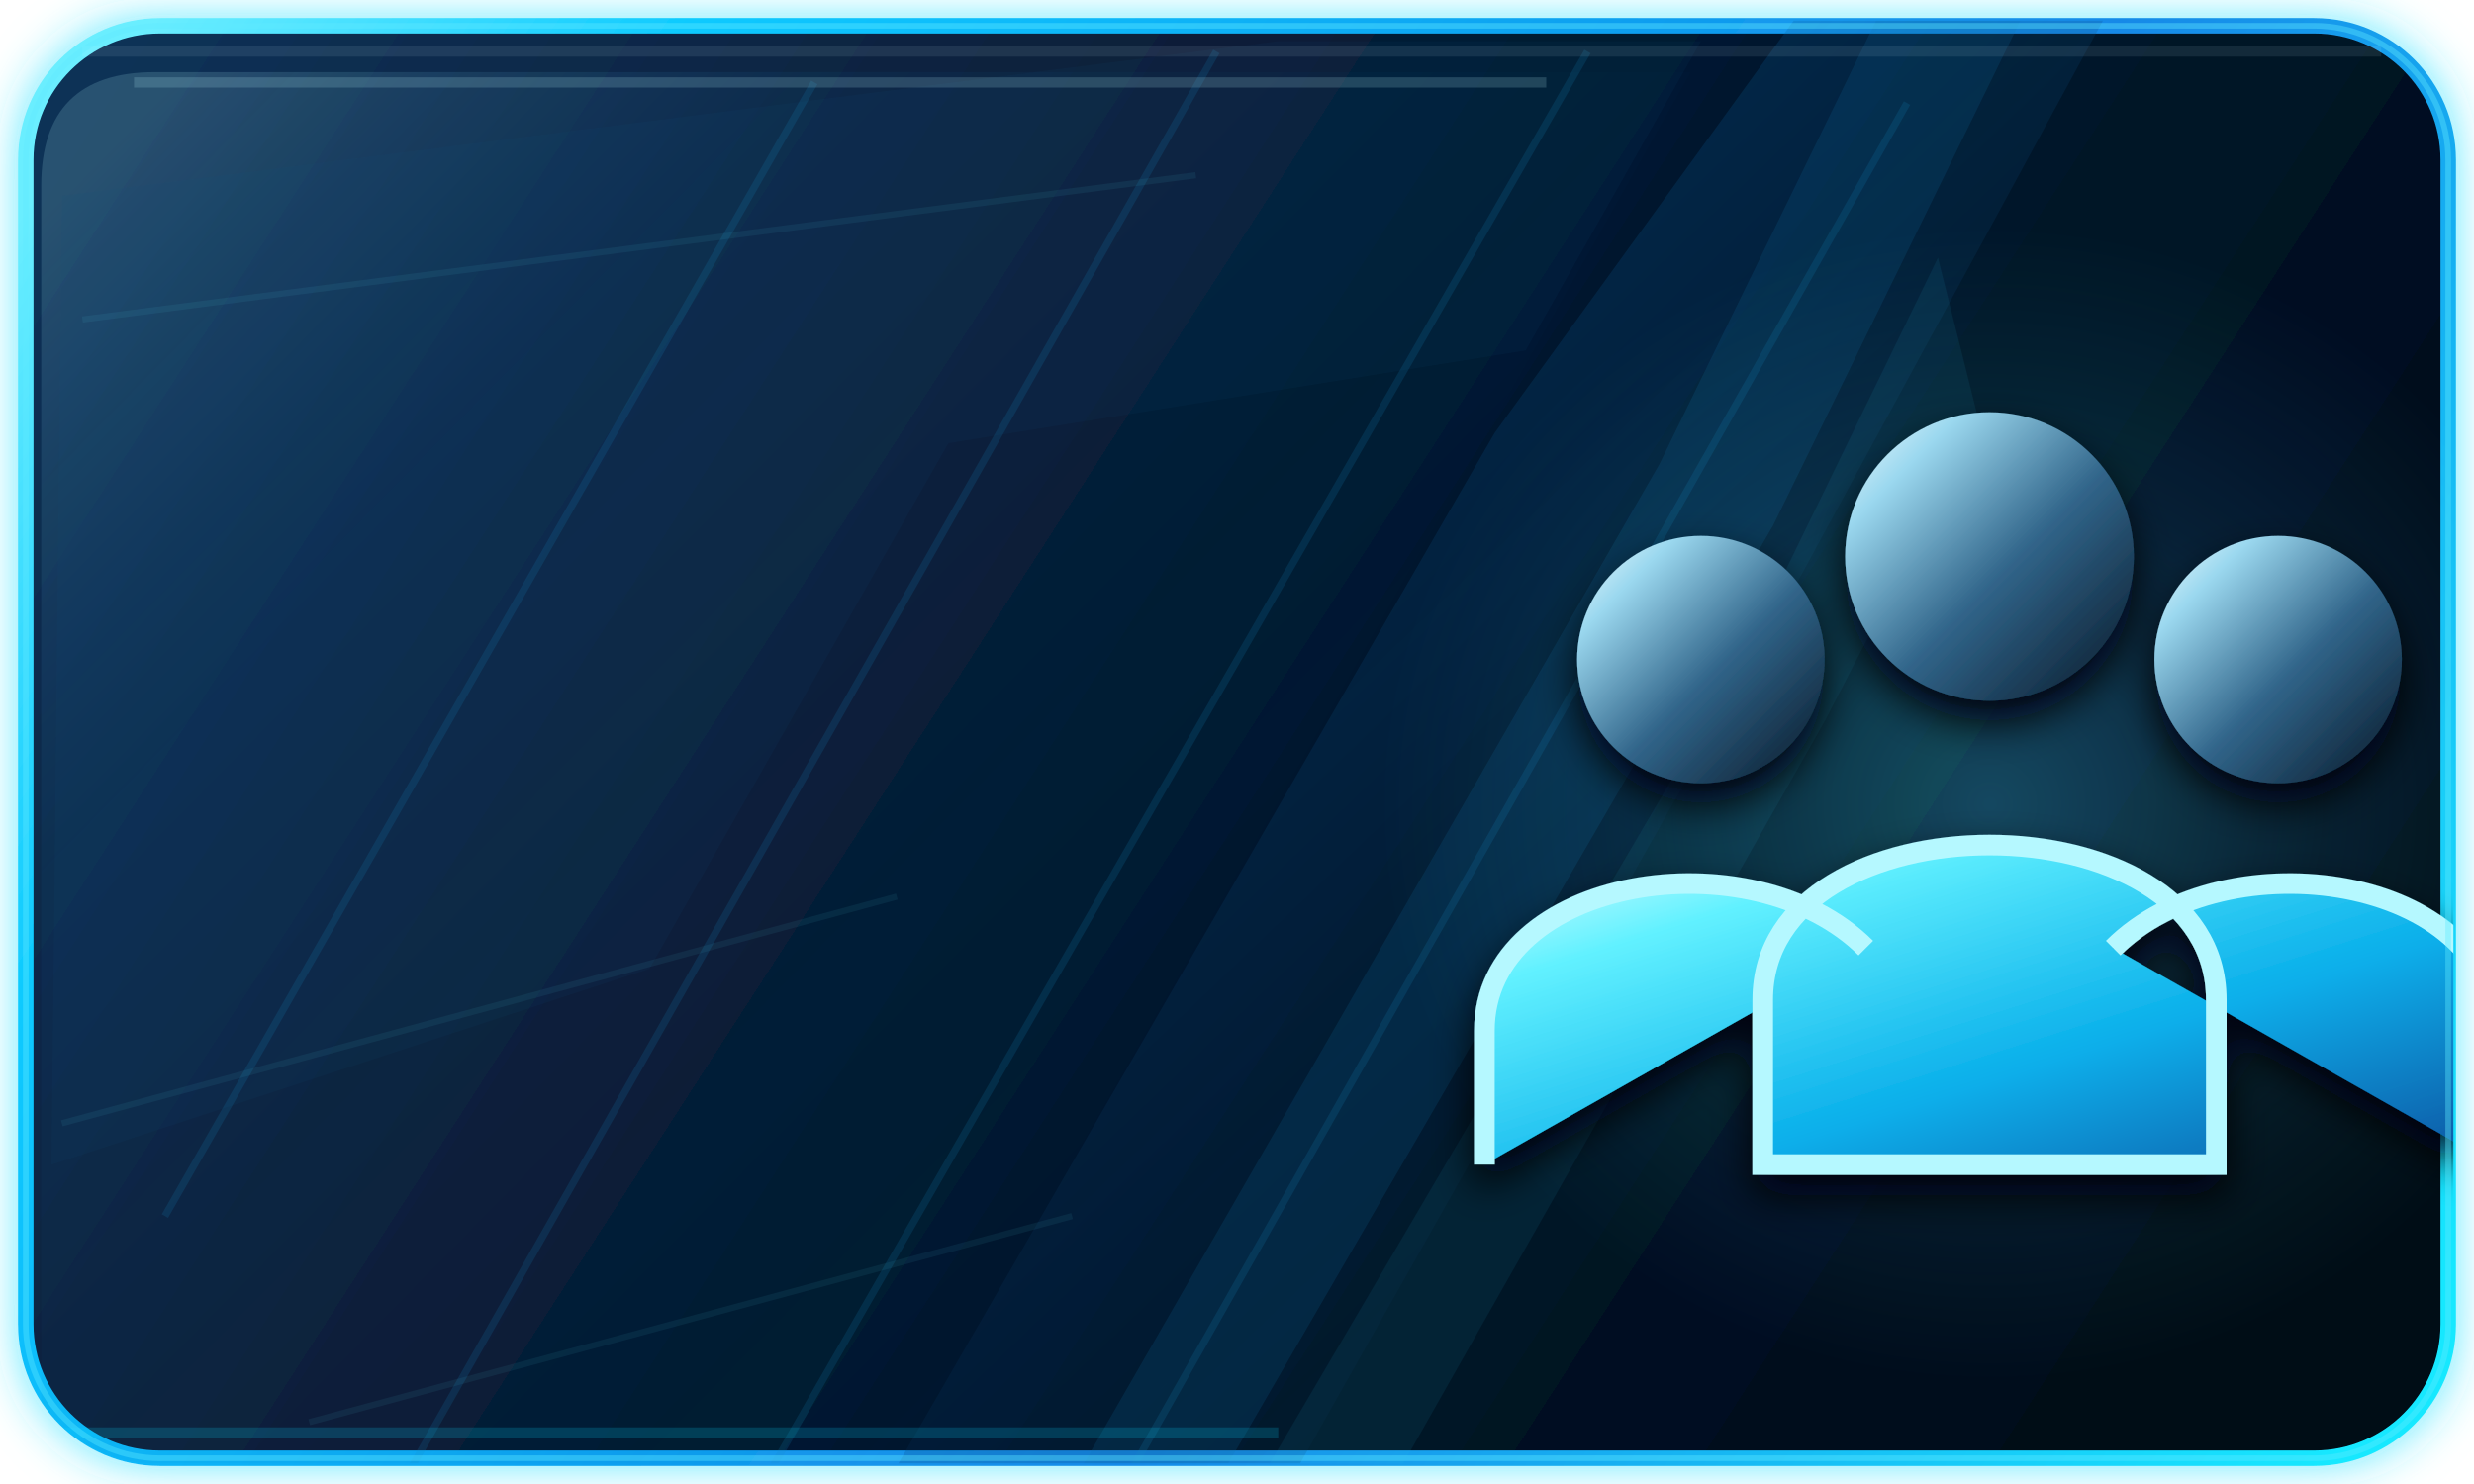
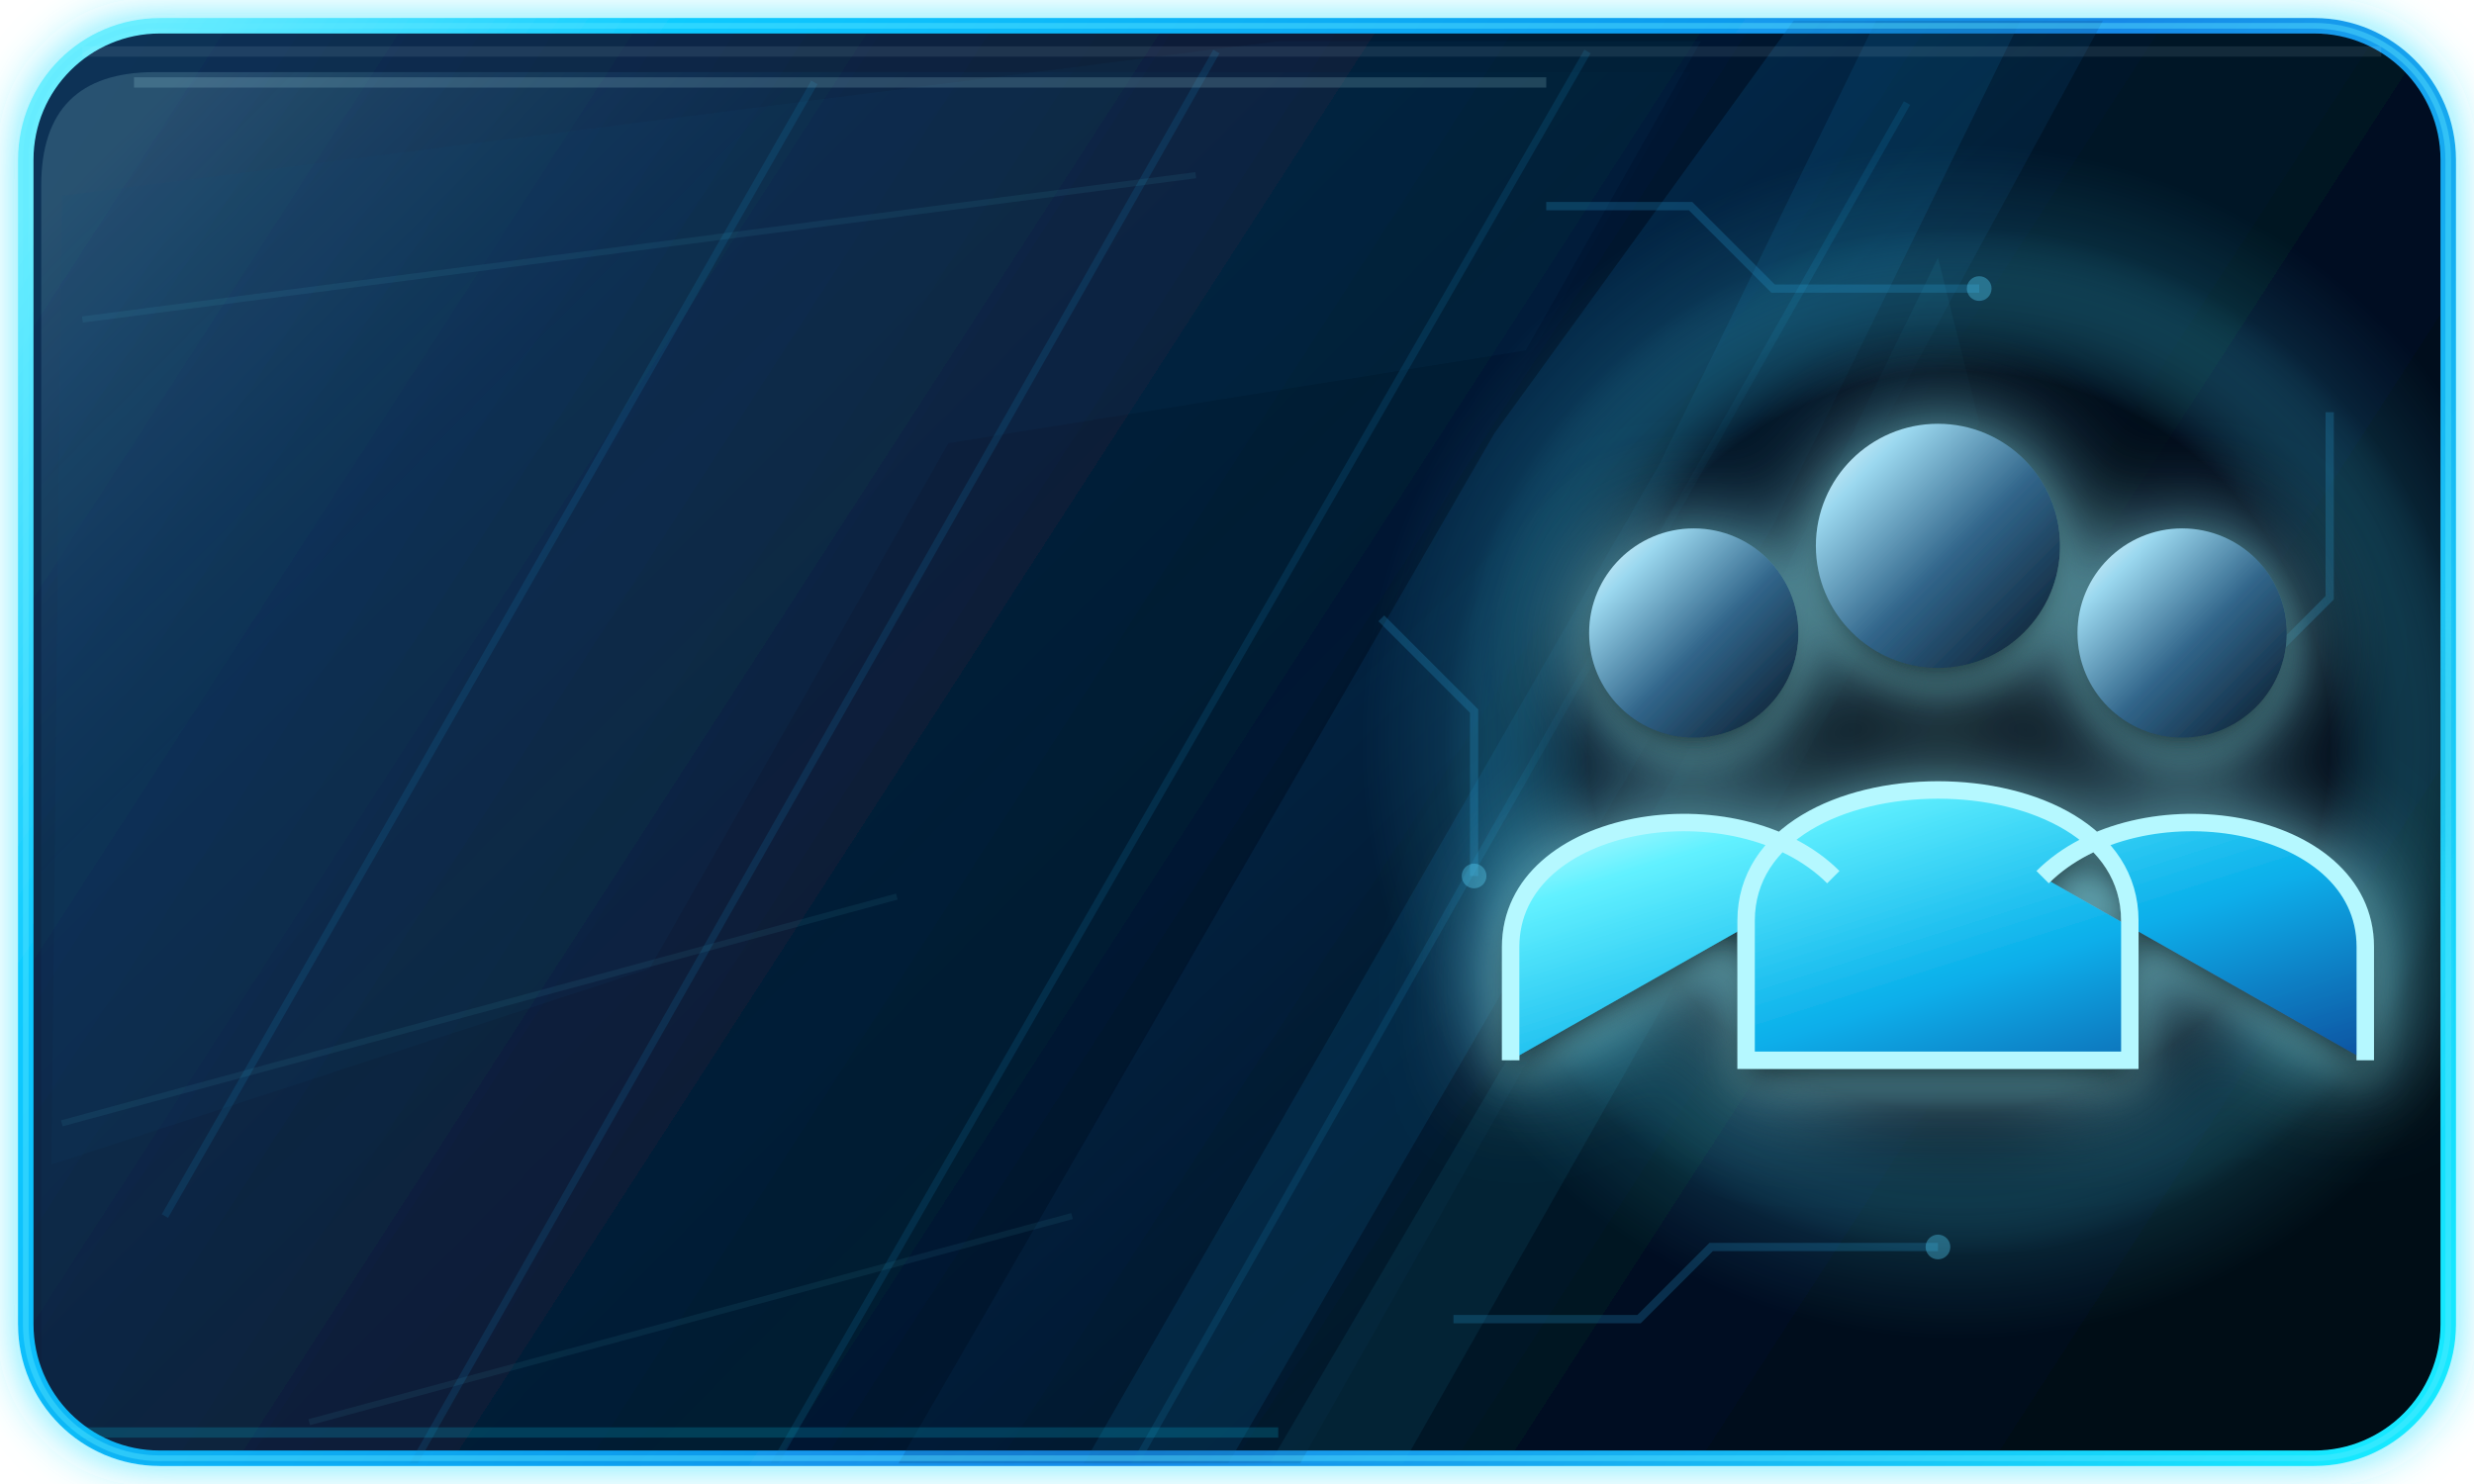
<svg xmlns="http://www.w3.org/2000/svg" viewBox="0 0 240 144" role="img" aria-label="Static Player Order tile artwork">
  <defs>
    <linearGradient id="surface" x1="12" y1="5" x2="224" y2="142" gradientUnits="userSpaceOnUse">
      <stop stop-color="#0b3156" />
      <stop offset=".34" stop-color="#071f39" />
      <stop offset=".7" stop-color="#041326" />
      <stop offset="1" stop-color="#010813" />
    </linearGradient>
    <linearGradient id="rim" x1="16" y1="0" x2="225" y2="144" gradientUnits="userSpaceOnUse">
      <stop stop-color="#6beeff" />
      <stop offset=".18" stop-color="#08c8ff" />
      <stop offset=".62" stop-color="#1589e8" />
      <stop offset="1" stop-color="#18e8ff" />
    </linearGradient>
    <linearGradient id="glass" x1="18" y1="7" x2="132" y2="119" gradientUnits="userSpaceOnUse">
      <stop stop-color="#b7f8ff" stop-opacity=".16" />
      <stop offset=".28" stop-color="#0f89cf" stop-opacity=".06" />
      <stop offset="1" stop-color="#020b19" stop-opacity="0" />
    </linearGradient>
    <linearGradient id="panel" x1="113" y1="15" x2="229" y2="136" gradientUnits="userSpaceOnUse">
      <stop stop-color="#0b80c6" stop-opacity=".26" />
      <stop offset=".44" stop-color="#08345e" stop-opacity=".18" />
      <stop offset="1" stop-color="#03101f" stop-opacity=".02" />
    </linearGradient>
    <linearGradient id="accent" x1="0" y1="0" x2="1" y2="1">
      <stop stop-color="#e9feff" />
      <stop offset=".22" stop-color="#62f1ff" />
      <stop offset=".62" stop-color="#08aeea" />
      <stop offset="1" stop-color="#07519f" />
    </linearGradient>
    <linearGradient id="metal" x1="0" y1="0" x2="1" y2="1">
      <stop stop-color="#f5fdff" />
      <stop offset=".2" stop-color="#9bd8ef" />
      <stop offset=".55" stop-color="#31658a" />
      <stop offset="1" stop-color="#071627" />
    </linearGradient>
    <linearGradient id="green" x1="0" y1="0" x2="1" y2="1">
      <stop stop-color="#caffee" />
      <stop offset=".28" stop-color="#39f5b0" />
      <stop offset="1" stop-color="#00765c" />
    </linearGradient>
    <linearGradient id="danger" x1="0" y1="0" x2="1" y2="1">
      <stop stop-color="#fff4ed" />
      <stop offset=".22" stop-color="#ff725f" />
      <stop offset=".72" stop-color="#e31c35" />
      <stop offset="1" stop-color="#6e0718" />
    </linearGradient>
    <linearGradient id="gold" x1="0" y1="0" x2="1" y2="1">
      <stop stop-color="#fffbd1" />
      <stop offset=".3" stop-color="#ffe52e" />
      <stop offset="1" stop-color="#e87b00" />
    </linearGradient>
    <radialGradient id="orb">
      <stop stop-color="#49dfff" stop-opacity=".28" />
      <stop offset=".55" stop-color="#49dfff" stop-opacity=".09" />
      <stop offset="1" stop-color="#49dfff" stop-opacity="0" />
    </radialGradient>
    <filter id="outerGlow" x="-30%" y="-50%" width="160%" height="200%">
      <feGaussianBlur stdDeviation="2.3" result="b" />
      <feColorMatrix in="b" values="0 0 0 0 .02 0 0 0 0 .75 0 0 0 0 1 0 0 0 .72 0" result="c" />
      <feMerge>
        <feMergeNode in="c" />
        <feMergeNode in="SourceGraphic" />
      </feMerge>
    </filter>
    <filter id="glow" x="-80%" y="-80%" width="260%" height="260%">
      <feGaussianBlur stdDeviation="3" result="b" />
      <feMerge>
        <feMergeNode in="b" />
        <feMergeNode in="SourceGraphic" />
      </feMerge>
    </filter>
    <filter id="shadow" x="-80%" y="-80%" width="260%" height="260%">
      <feDropShadow dx="0" dy="2" stdDeviation="2" flood-color="#000711" flood-opacity=".95" />
    </filter>
+     <radialGradient id="halo" cx="190" cy="72" r="58" gradientUnits="userSpaceOnUse">
+       <stop stop-color="#01050d" stop-opacity=".92" />
+       <stop offset=".62" stop-color="#020a17" stop-opacity=".7" />
+       <stop offset=".86" stop-color="#49dfff" stop-opacity=".1" />
+       <stop offset="1" stop-color="#49dfff" stop-opacity="0" />
+     </radialGradient>
+     <filter id="bloom" x="-40%" y="-40%" width="180%" height="180%">
+       <feGaussianBlur in="SourceAlpha" stdDeviation="4.5" result="b" />
+       <feColorMatrix in="b" values="0 0 0 0 0.286 0 0 0 0 0.875 0 0 0 0 1.000 0 0 0 .75 0" result="c" />
+       <feMerge>
+         <feMergeNode in="c" />
+         <feMergeNode in="SourceGraphic" />
+       </feMerge>
+     </filter>
    <clipPath id="clip">
      <rect x="2" y="2" width="236" height="140" rx="13" />
    </clipPath>
  </defs>
  <g filter="url(#outerGlow)">
    <rect x="2.5" y="2.5" width="235" height="139" rx="13" fill="url(#surface)" stroke="url(#rim)" stroke-width="1.5" />
  </g>
  <g clip-path="url(#clip)">
    <path d="M10 7H164L129 69 86 144H4V18Q4 7 15 7Z" fill="url(#glass)" />
    <path d="M6 19 124 4h41l-17 30L92 43 63 94 5 113Z" fill="#0b4f7d" opacity=".09" />
    <path d="M86 144 145 42 174 2h30l-31 57-48 85Z" fill="url(#panel)" />
    <path d="m104 144 57-99 21-43h14l-24 49-54 93Z" fill="#0e75ad" opacity=".16" />
    <path d="m122 144 47-80 19-39 4 16-15 29-42 74Z" fill="#21b9e7" opacity=".08" />
    <path d="M16 118 79 8M39 144 118 5M74 144l80-139M109 144 185 10" fill="none" stroke="#178ec2" stroke-opacity=".16" stroke-width=".7" />
    <path d="M8 31 116 17M6 109l81-22M30 138l74-20" fill="none" stroke="#5ae9ff" stroke-opacity=".07" stroke-width=".6" />
    <path d="M13 8h137" stroke="#c1fbff" stroke-opacity=".17" />
-     <ellipse cx="193" cy="78" rx="59" ry="56" fill="url(#orb)" />
-     <g filter="url(#shadow)">
-       <g transform="translate(141 30)">
-         <circle cx="52" cy="24" r="14" fill="url(#metal)" />
-         <circle cx="24" cy="34" r="12" fill="url(#metal)" />
-         <circle cx="80" cy="34" r="12" fill="url(#metal)" />
-         <path d="M30 83V67c0-20 44-20 44 0v16ZM3 83V70c0-15 26-19 37-8M101 83V70c0-15-26-19-37-8" fill="url(#accent)" stroke="#b5f8ff" stroke-width="2" />
+     <circle cx="190" cy="72" r="58" fill="url(#halo)" />
+     <path d="M150 20h14l8 8h20M141 128h18l7-7h22M226 40v18l-6 6M134 60l9 9v16" fill="none" stroke="#2aa9e6" stroke-opacity=".22" stroke-width=".8" />
+     <g fill="#57d8ff" fill-opacity=".35">
+       <circle cx="192" cy="28" r="1.2" />
+       <circle cx="188" cy="121" r="1.2" />
+       <circle cx="220" cy="64" r="1.2" />
+       <circle cx="143" cy="85" r="1.2" />
+     </g>
+     <g filter="url(#bloom)">
+       <g transform="translate(188 72) scale(0.846) translate(-193.0 -76.5)">
+         <g filter="url(#shadow)">
+           <g transform="translate(141 30)">
+             <circle cx="52" cy="24" r="14" fill="url(#metal)" />
+             <circle cx="24" cy="34" r="12" fill="url(#metal)" />
+             <circle cx="80" cy="34" r="12" fill="url(#metal)" />
+             <path d="M30 83V67c0-20 44-20 44 0v16ZM3 83V70c0-15 26-19 37-8M101 83V70c0-15-26-19-37-8" fill="url(#accent)" stroke="#b5f8ff" stroke-width="2" />
+           </g>
+         </g>
      </g>
    </g>
    <path d="M5 139h119" stroke="#0ad8ff" stroke-opacity=".18" />
    <path d="M8 5h223" stroke="#d9fdff" stroke-opacity=".09" />
  </g>
  <rect x="2.5" y="2.5" width="235" height="139" rx="13" fill="none" stroke="#60eaff" stroke-opacity=".38" stroke-width=".55" />
</svg>
